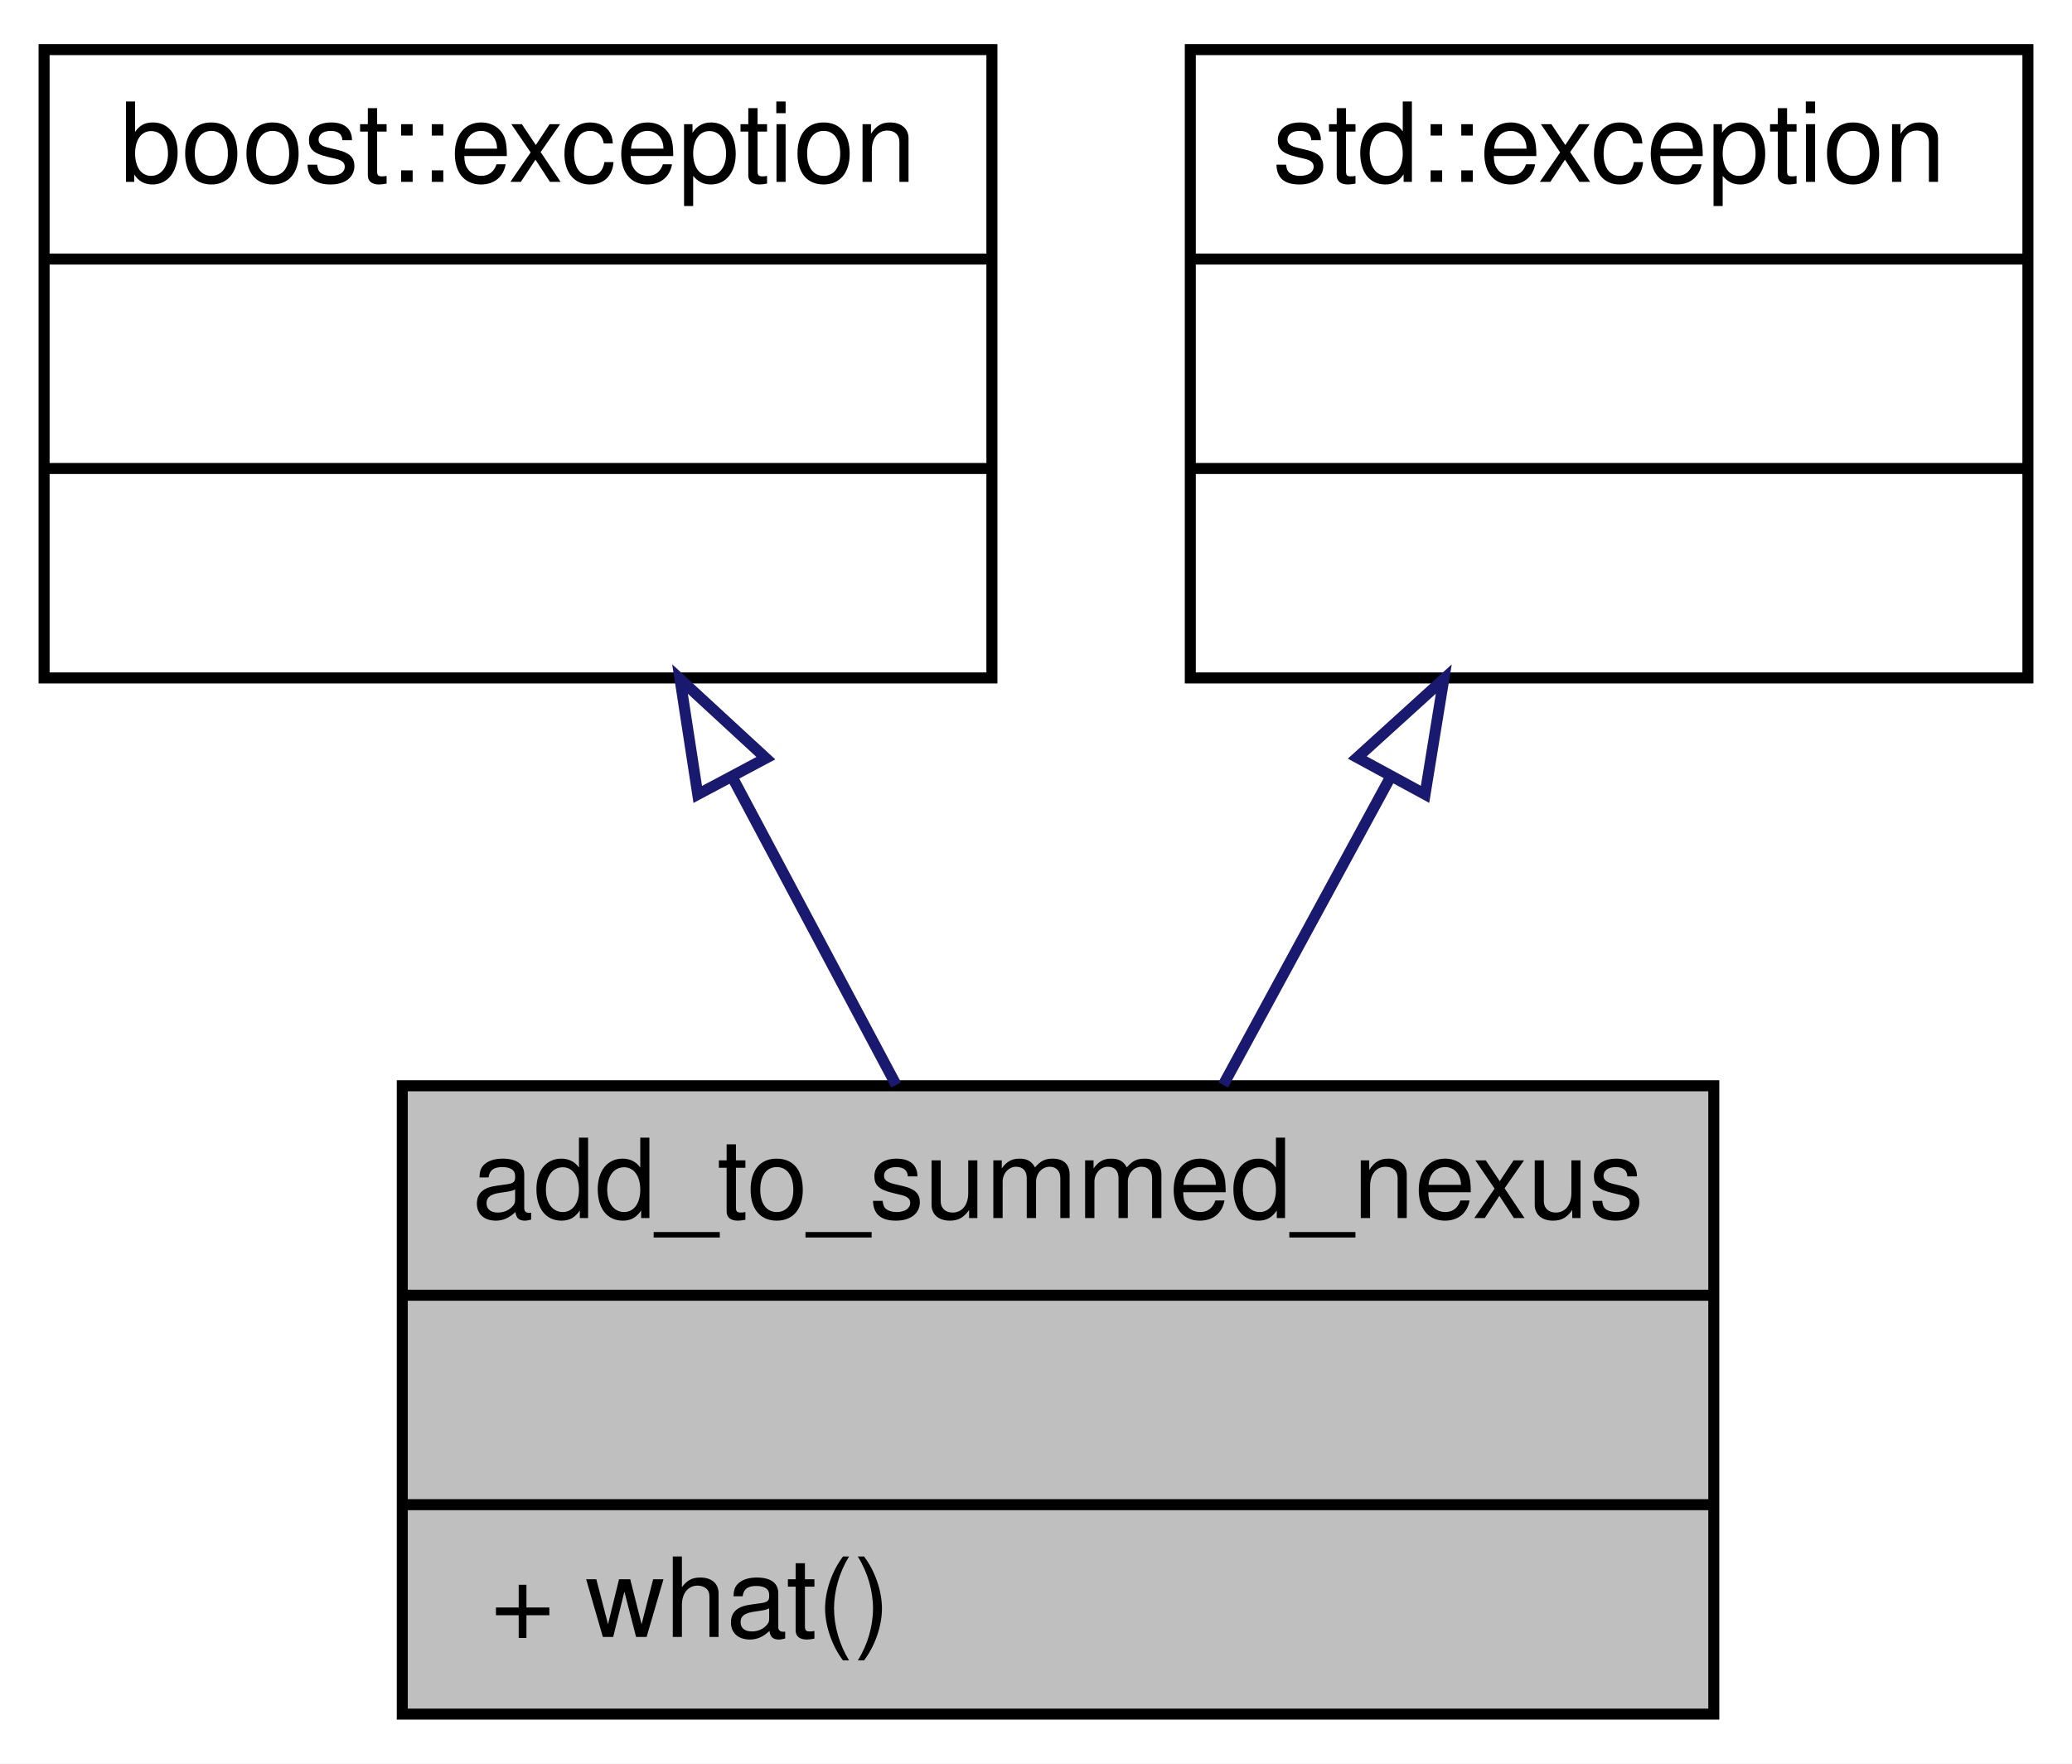
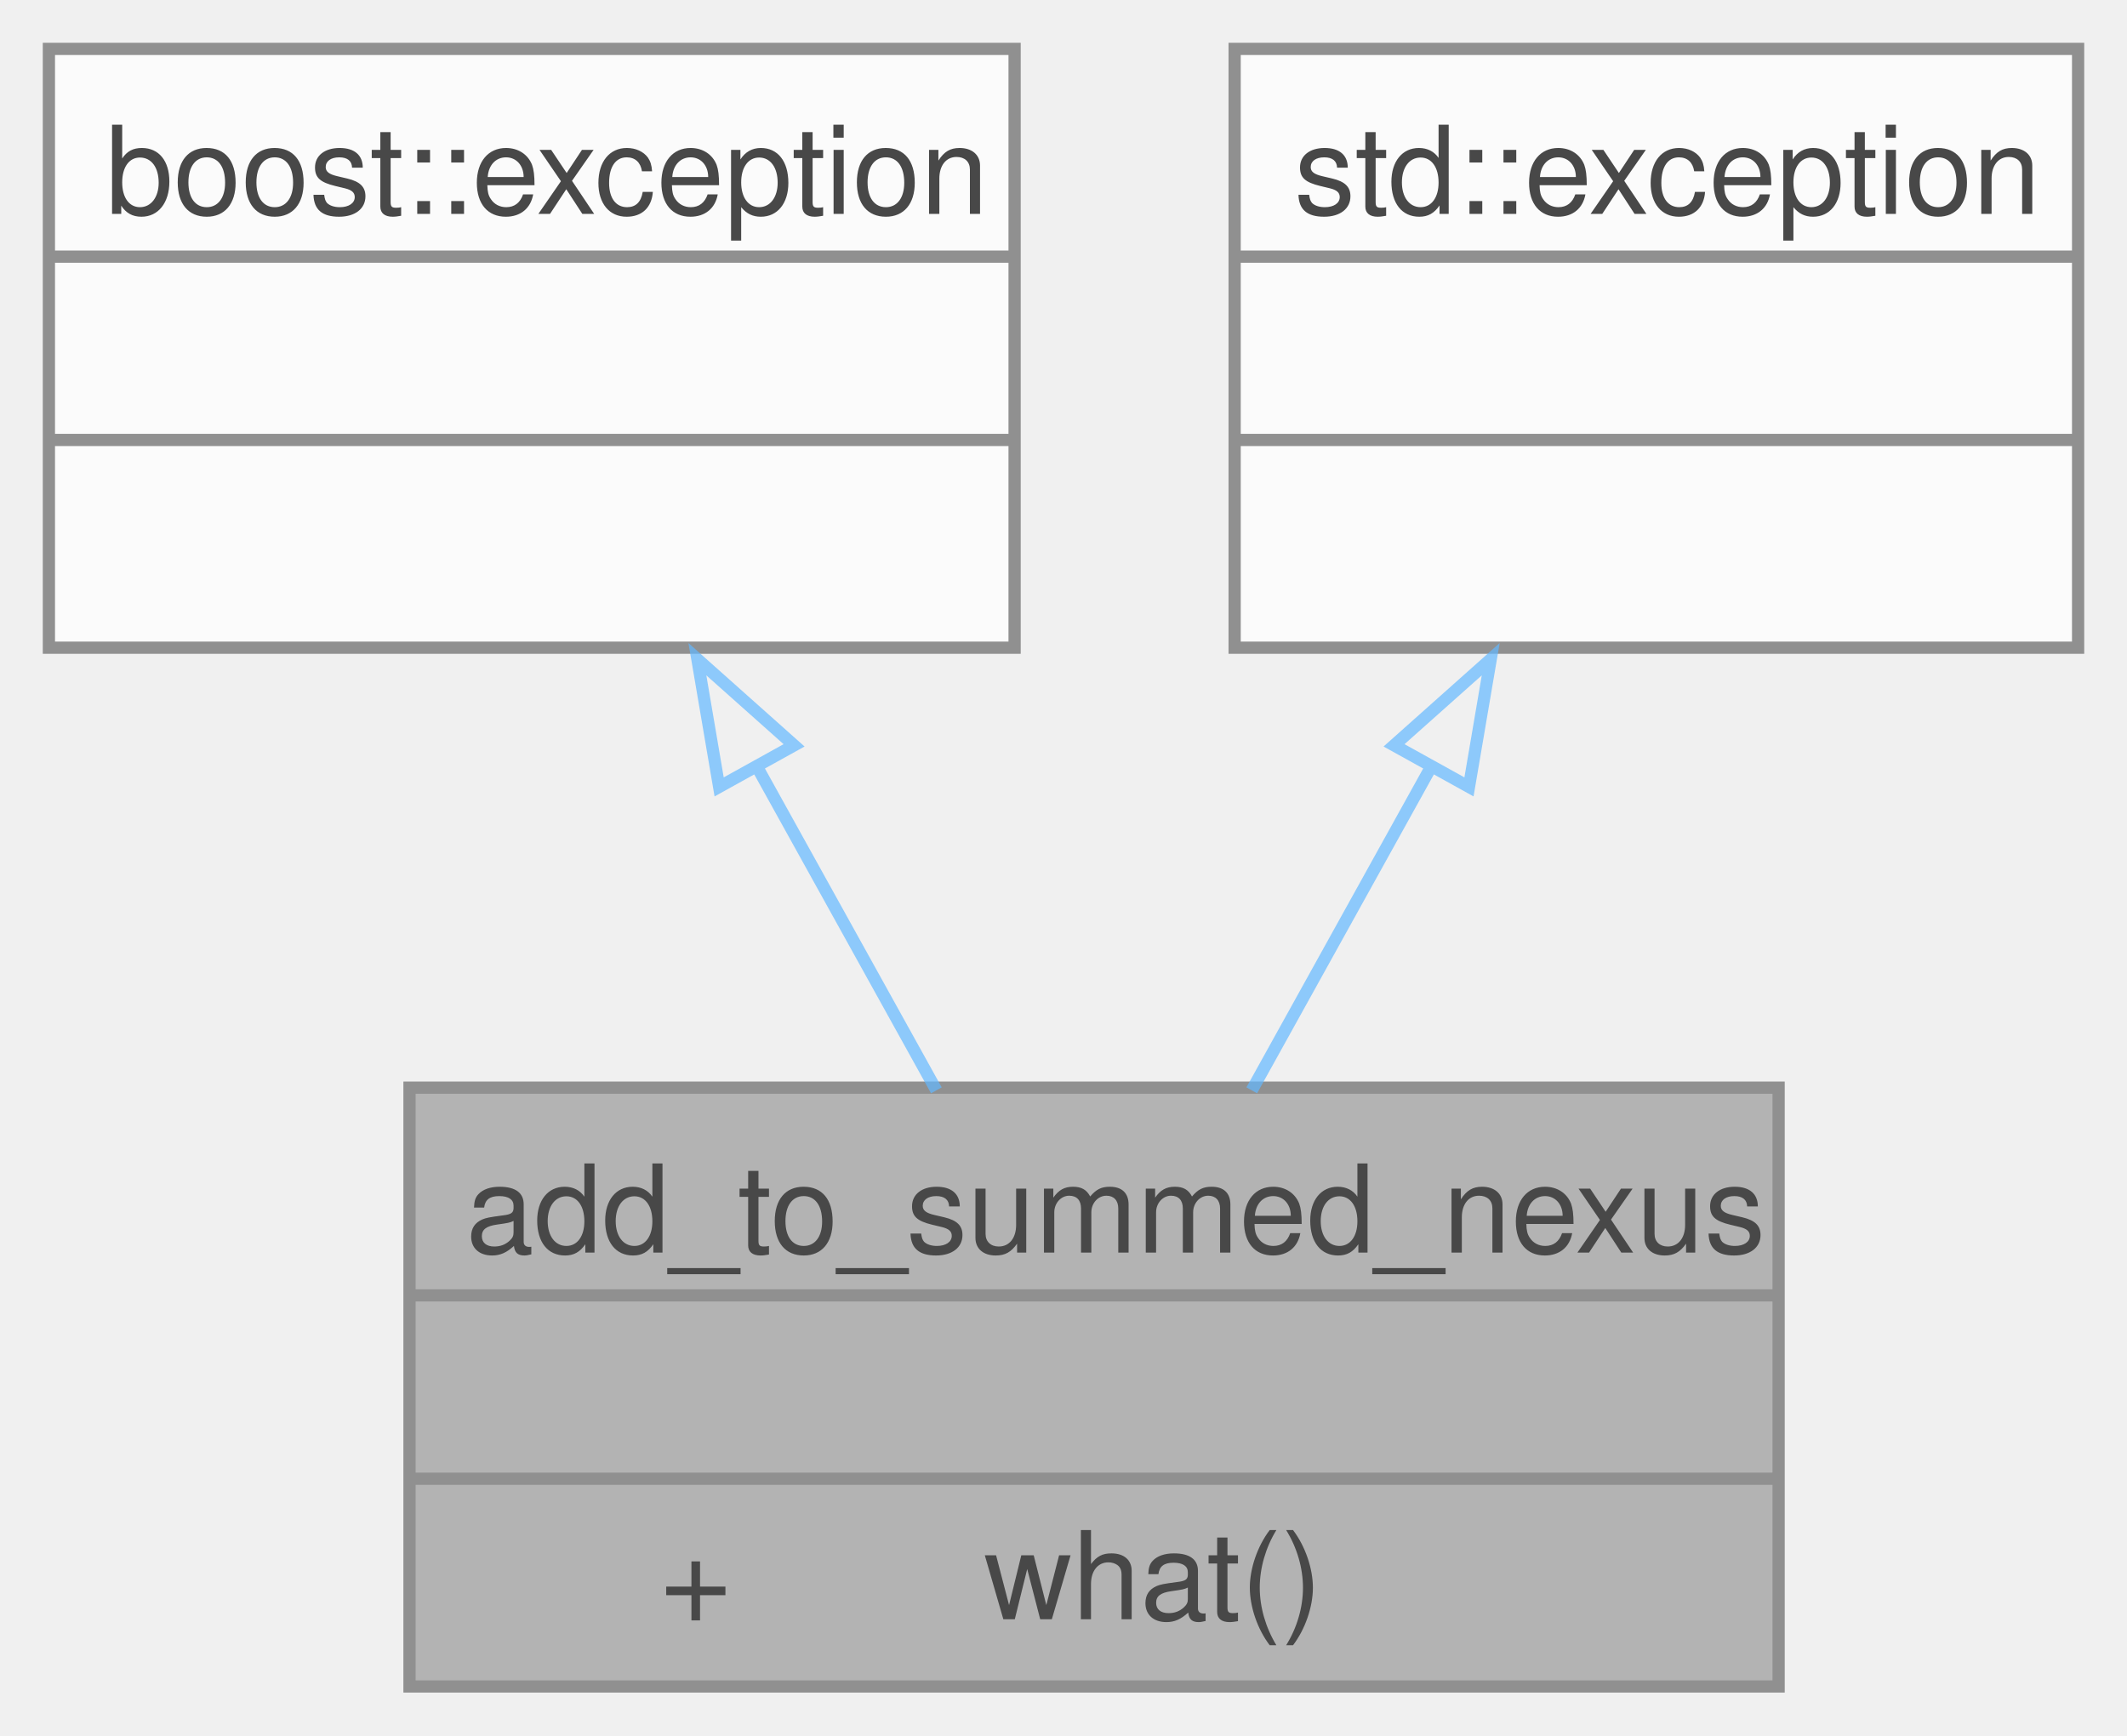
- <svg xmlns="http://www.w3.org/2000/svg" xmlns:xlink="http://www.w3.org/1999/xlink" width="188pt" height="160pt" viewBox="0.00 0.00 188.00 160.00">
-   <g id="graph0" class="graph" transform="scale(1 1) rotate(0) translate(4 156)">
-     <polygon fill="white" stroke="transparent" points="-4,4 -4,-156 184,-156 184,4 -4,4" />
-     <g id="node1" class="node">
-       <g id="a_node1">
-         <a xlink:title=" ">
-           <polygon fill="#bfbfbf" stroke="black" points="32.5,-0.5 32.5,-57.5 151.5,-57.5 151.5,-0.5 32.5,-0.5" />
-           <text text-anchor="middle" x="92" y="-45.5" font-family="Helvetica,sans-Serif" font-size="10.00">add_to_summed_nexus</text>
-           <polyline fill="none" stroke="black" points="32.5,-38.5 151.5,-38.5 " />
-           <text text-anchor="middle" x="92" y="-26.5" font-family="Helvetica,sans-Serif" font-size="10.00"> </text>
-           <polyline fill="none" stroke="black" points="32.5,-19.5 151.5,-19.5 " />
-           <text text-anchor="start" x="40.5" y="-7.5" font-family="Helvetica,sans-Serif" font-size="10.00">+ what()</text>
-         </a>
+ <svg xmlns="http://www.w3.org/2000/svg" xmlns:xlink="http://www.w3.org/1999/xlink" width="174pt" height="142pt" viewBox="0.00 0.00 174.00 142.00">
+   <svg id="main" version="1.1" xml:space="preserve">
+     <style type="text/css">
+ .node, .edge {opacity: 0.7;}
+ .node.selected, .edge.selected {opacity: 1;}
+ .edge:hover path { stroke: red; }
+ .edge:hover polygon { stroke: red; fill: red; }
+ </style>
+     <svg id="graph" class="graph">
+       <g id="graph0" class="graph" transform="scale(1 1) rotate(0) translate(4 138)">
+         <g id="Node000001" class="node">
+           <g id="a_Node000001">
+             <a xlink:title=" ">
+               <polygon fill="#999999" stroke="none" points="141.5,-49 29.5,-49 29.5,0 141.5,0 141.5,-49" />
+               <text text-anchor="start" x="34.12" y="-35.5" font-family="Helvetica,sans-Serif" font-size="10.00">add_to_summed_nexus</text>
+               <text text-anchor="start" x="84" y="-20.5" font-family="Helvetica,sans-Serif" font-size="10.00"> </text>
+               <text text-anchor="start" x="50" y="-5.5" font-family="Helvetica,sans-Serif" font-size="10.00">+</text>
+               <text text-anchor="start" x="76.5" y="-5.5" font-family="Helvetica,sans-Serif" font-size="10.00">what()</text>
+               <polygon fill="#666666" stroke="#666666" points="29.5,-32 29.5,-32 141.5,-32 141.5,-32 29.5,-32" />
+               <polygon fill="#666666" stroke="#666666" points="29.5,-17 29.5,-17 141.5,-17 141.5,-17 29.5,-17" />
+               <polygon fill="none" stroke="#666666" points="29.5,0 29.5,-49 141.5,-49 141.5,0 29.5,0" />
+             </a>
+           </g>
+         </g>
+         <g id="Node000002" class="node">
+           <g id="a_Node000002">
+             <a xlink:title=" ">
+               <polygon fill="white" stroke="none" points="79,-134 0,-134 0,-85 79,-85 79,-134" />
+               <text text-anchor="start" x="4.62" y="-120.5" font-family="Helvetica,sans-Serif" font-size="10.00">boost::exception</text>
+               <text text-anchor="start" x="38" y="-105.5" font-family="Helvetica,sans-Serif" font-size="10.00"> </text>
+               <text text-anchor="start" x="38" y="-90.5" font-family="Helvetica,sans-Serif" font-size="10.00"> </text>
+               <polygon fill="#666666" stroke="#666666" points="0,-117 0,-117 79,-117 79,-117 0,-117" />
+               <polygon fill="#666666" stroke="#666666" points="0,-102 0,-102 79,-102 79,-102 0,-102" />
+               <polygon fill="none" stroke="#666666" points="0,-85 0,-134 79,-134 79,-85 0,-85" />
+             </a>
+           </g>
+         </g>
+         <g id="edge1_Node000001_Node000002" class="edge">
+           <g id="a_edge1_Node000001_Node000002">
+             <a xlink:title=" ">
+               <path fill="none" stroke="#63b8ff" d="M57.74,-75.59C62.71,-66.62 67.99,-57.09 72.6,-48.78" />
+               <polygon fill="none" stroke="#63b8ff" points="54.83,-73.61 53.05,-84.06 60.96,-77.01 54.83,-73.61" />
+             </a>
+           </g>
+         </g>
+         <g id="Node000003" class="node">
+           <g id="a_Node000003">
+             <a xlink:title=" ">
+               <polygon fill="white" stroke="none" points="166,-134 97,-134 97,-85 166,-85 166,-134" />
+               <text text-anchor="start" x="101.88" y="-120.5" font-family="Helvetica,sans-Serif" font-size="10.00">std::exception</text>
+               <text text-anchor="start" x="130" y="-105.5" font-family="Helvetica,sans-Serif" font-size="10.00"> </text>
+               <text text-anchor="start" x="130" y="-90.5" font-family="Helvetica,sans-Serif" font-size="10.00"> </text>
+               <polygon fill="#666666" stroke="#666666" points="97,-117 97,-117 166,-117 166,-117 97,-117" />
+               <polygon fill="#666666" stroke="#666666" points="97,-102 97,-102 166,-102 166,-102 97,-102" />
+               <polygon fill="none" stroke="#666666" points="97,-85 97,-134 166,-134 166,-85 97,-85" />
+             </a>
+           </g>
+         </g>
+         <g id="edge2_Node000001_Node000003" class="edge">
+           <g id="a_edge2_Node000001_Node000003">
+             <a xlink:title=" ">
+               <path fill="none" stroke="#63b8ff" d="M113.26,-75.59C108.29,-66.62 103.01,-57.09 98.4,-48.78" />
+               <polygon fill="none" stroke="#63b8ff" points="110.04,-77.01 117.95,-84.06 116.17,-73.61 110.04,-77.01" />
+             </a>
+           </g>
+         </g>
      </g>
-     </g>
-     <g id="node2" class="node">
-       <g id="a_node2">
-         <a xlink:title=" ">
-           <polygon fill="white" stroke="black" points="0,-94.5 0,-151.5 86,-151.5 86,-94.5 0,-94.5" />
-           <text text-anchor="middle" x="43" y="-139.5" font-family="Helvetica,sans-Serif" font-size="10.00">boost::exception</text>
-           <polyline fill="none" stroke="black" points="0,-132.5 86,-132.5 " />
-           <text text-anchor="middle" x="43" y="-120.5" font-family="Helvetica,sans-Serif" font-size="10.00"> </text>
-           <polyline fill="none" stroke="black" points="0,-113.5 86,-113.5 " />
-           <text text-anchor="middle" x="43" y="-101.5" font-family="Helvetica,sans-Serif" font-size="10.00"> </text>
-         </a>
-       </g>
-     </g>
-     <g id="edge1" class="edge">
-       <path fill="none" stroke="midnightblue" d="M62.51,-85.37C67.44,-76.11 72.66,-66.32 77.31,-57.58" />
-       <polygon fill="none" stroke="midnightblue" points="59.31,-83.93 57.7,-94.4 65.49,-87.22 59.31,-83.93" />
-     </g>
-     <g id="node3" class="node">
-       <g id="a_node3">
-         <a xlink:title=" ">
-           <polygon fill="white" stroke="black" points="104,-94.5 104,-151.5 180,-151.5 180,-94.5 104,-94.5" />
-           <text text-anchor="middle" x="142" y="-139.5" font-family="Helvetica,sans-Serif" font-size="10.00">std::exception</text>
-           <polyline fill="none" stroke="black" points="104,-132.5 180,-132.5 " />
-           <text text-anchor="middle" x="142" y="-120.5" font-family="Helvetica,sans-Serif" font-size="10.00"> </text>
-           <polyline fill="none" stroke="black" points="104,-113.5 180,-113.5 " />
-           <text text-anchor="middle" x="142" y="-101.5" font-family="Helvetica,sans-Serif" font-size="10.00"> </text>
-         </a>
-       </g>
-     </g>
-     <g id="edge2" class="edge">
-       <path fill="none" stroke="midnightblue" d="M122.09,-85.37C117.06,-76.11 111.74,-66.32 106.99,-57.58" />
-       <polygon fill="none" stroke="midnightblue" points="119.15,-87.28 127,-94.4 125.3,-83.94 119.15,-87.28" />
-     </g>
-   </g>
+     </svg>
+   </svg>
+   <style type="text/css">
+ 
+ [data-mouse-over-selected='false'] { opacity: 0.7; }
+ [data-mouse-over-selected='true']  { opacity: 1.0; }
+ 
+ </style>
</svg>
